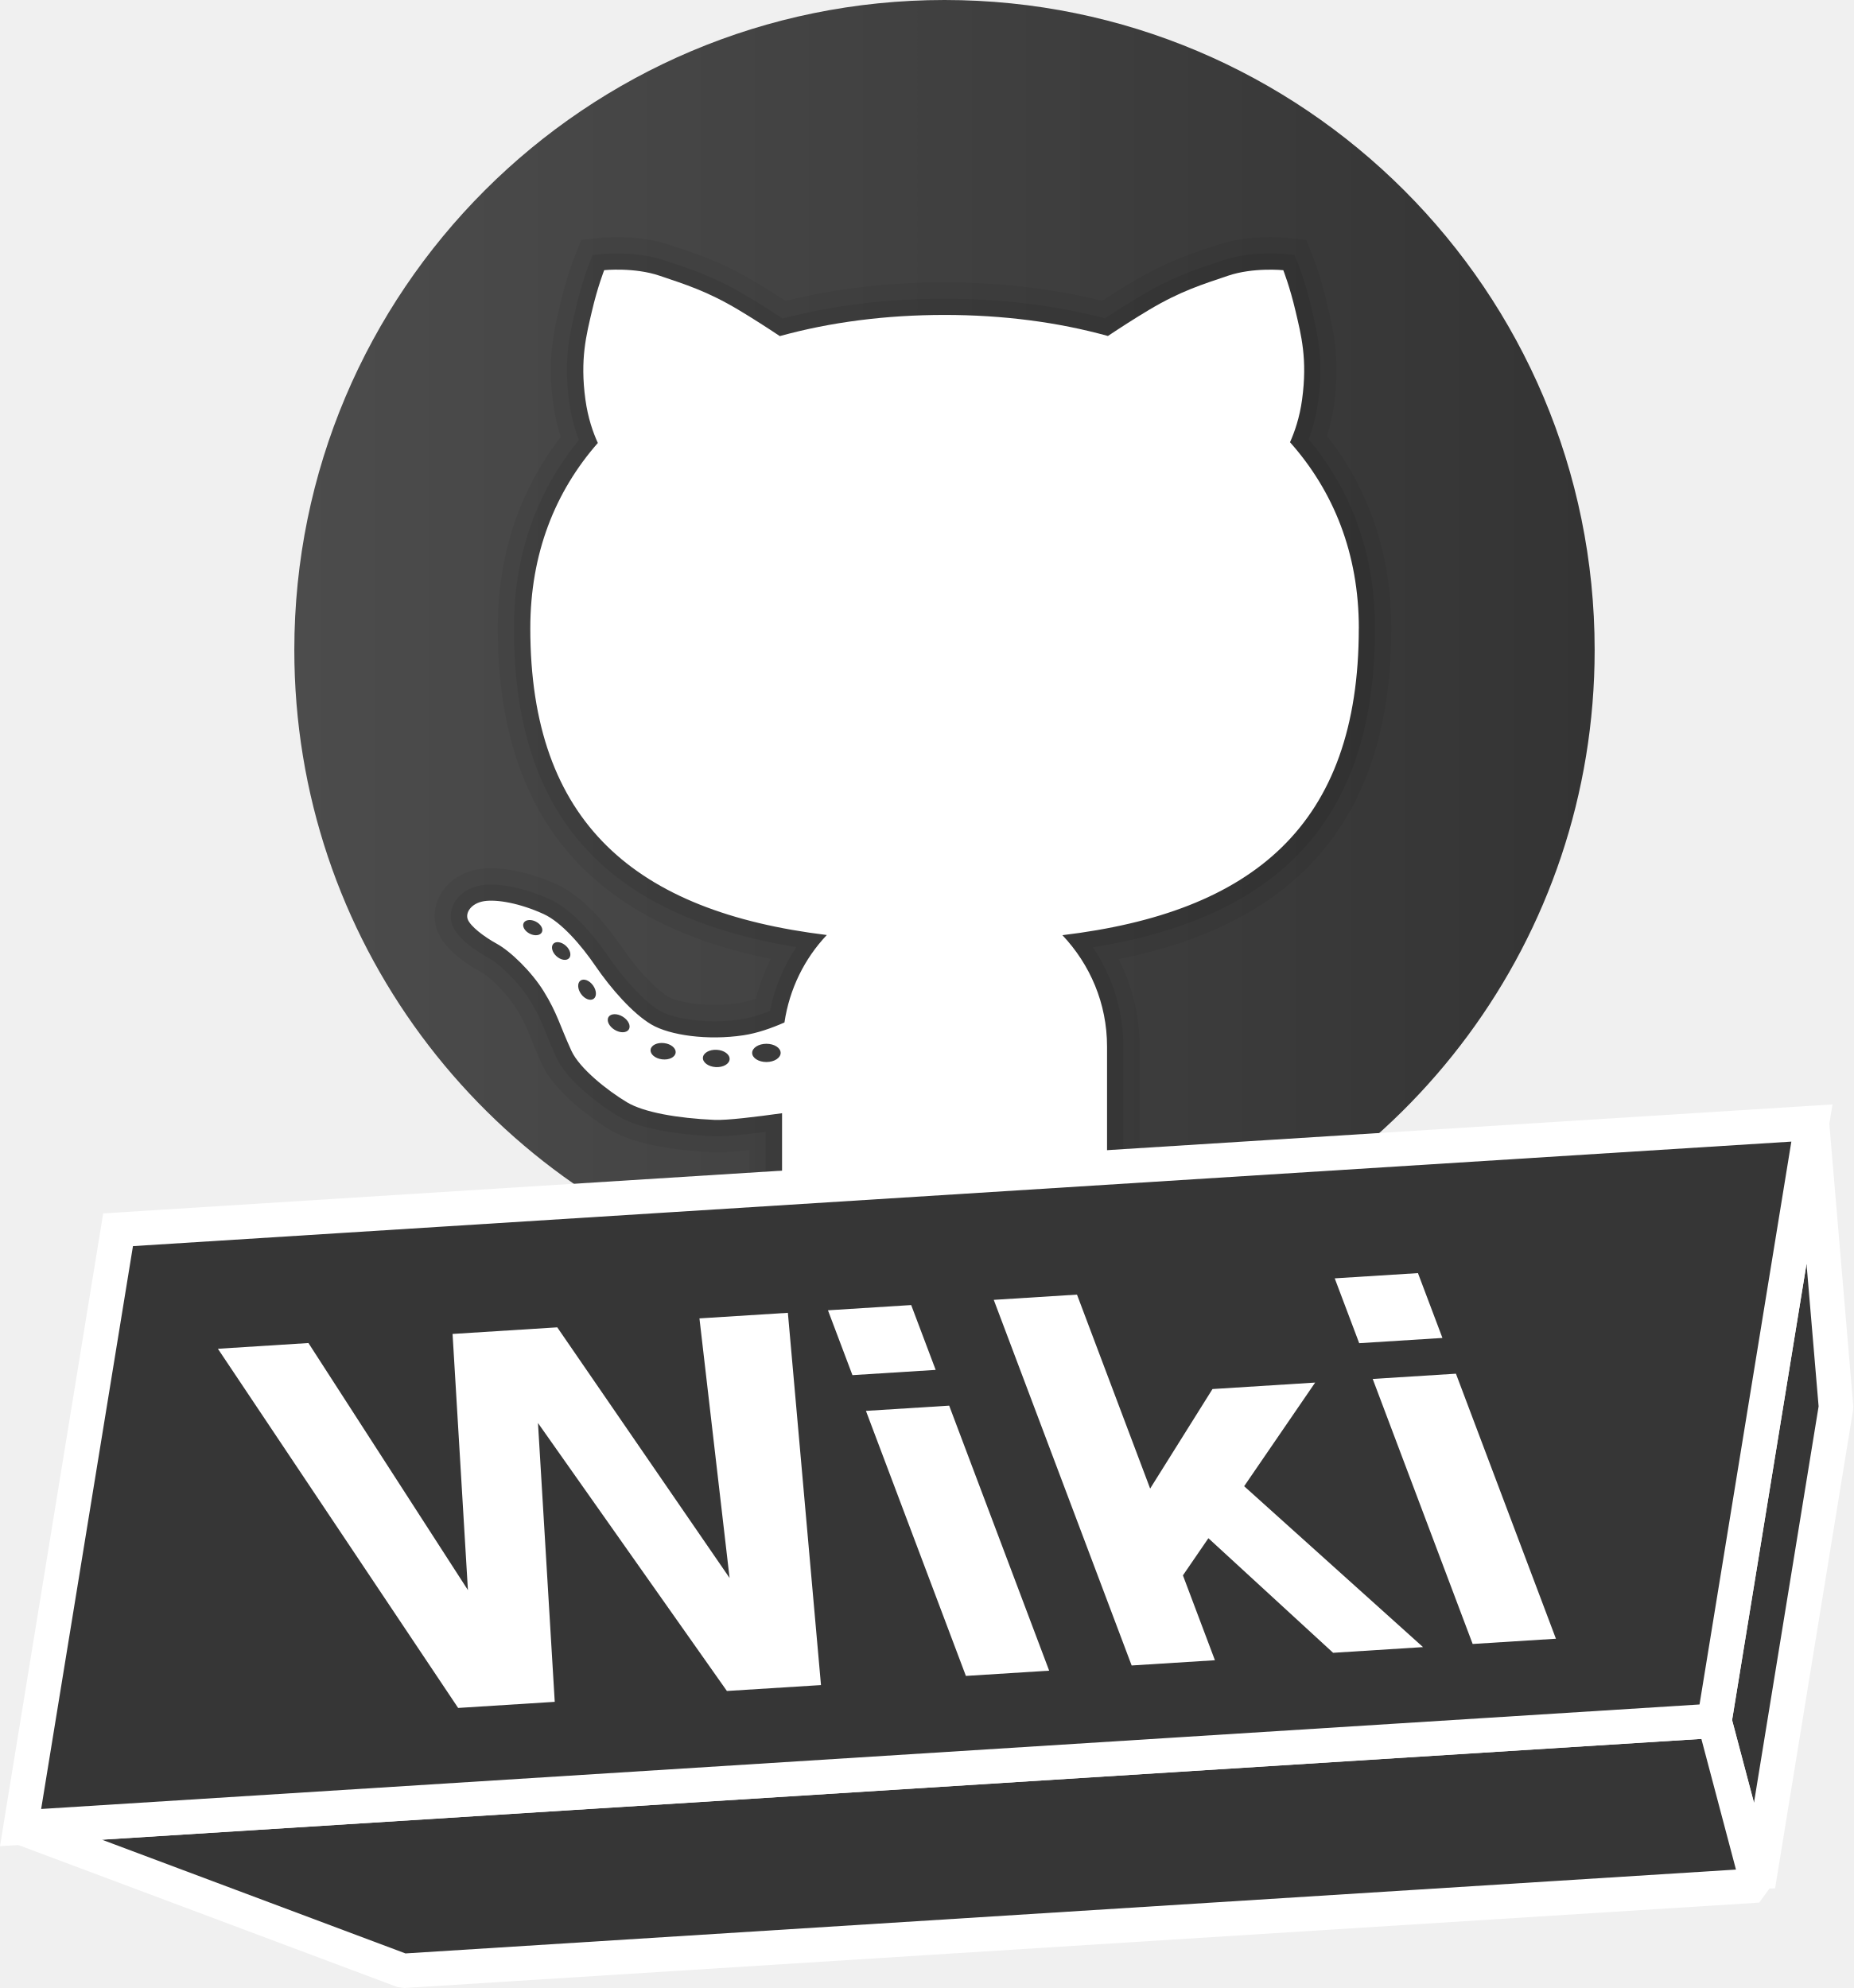
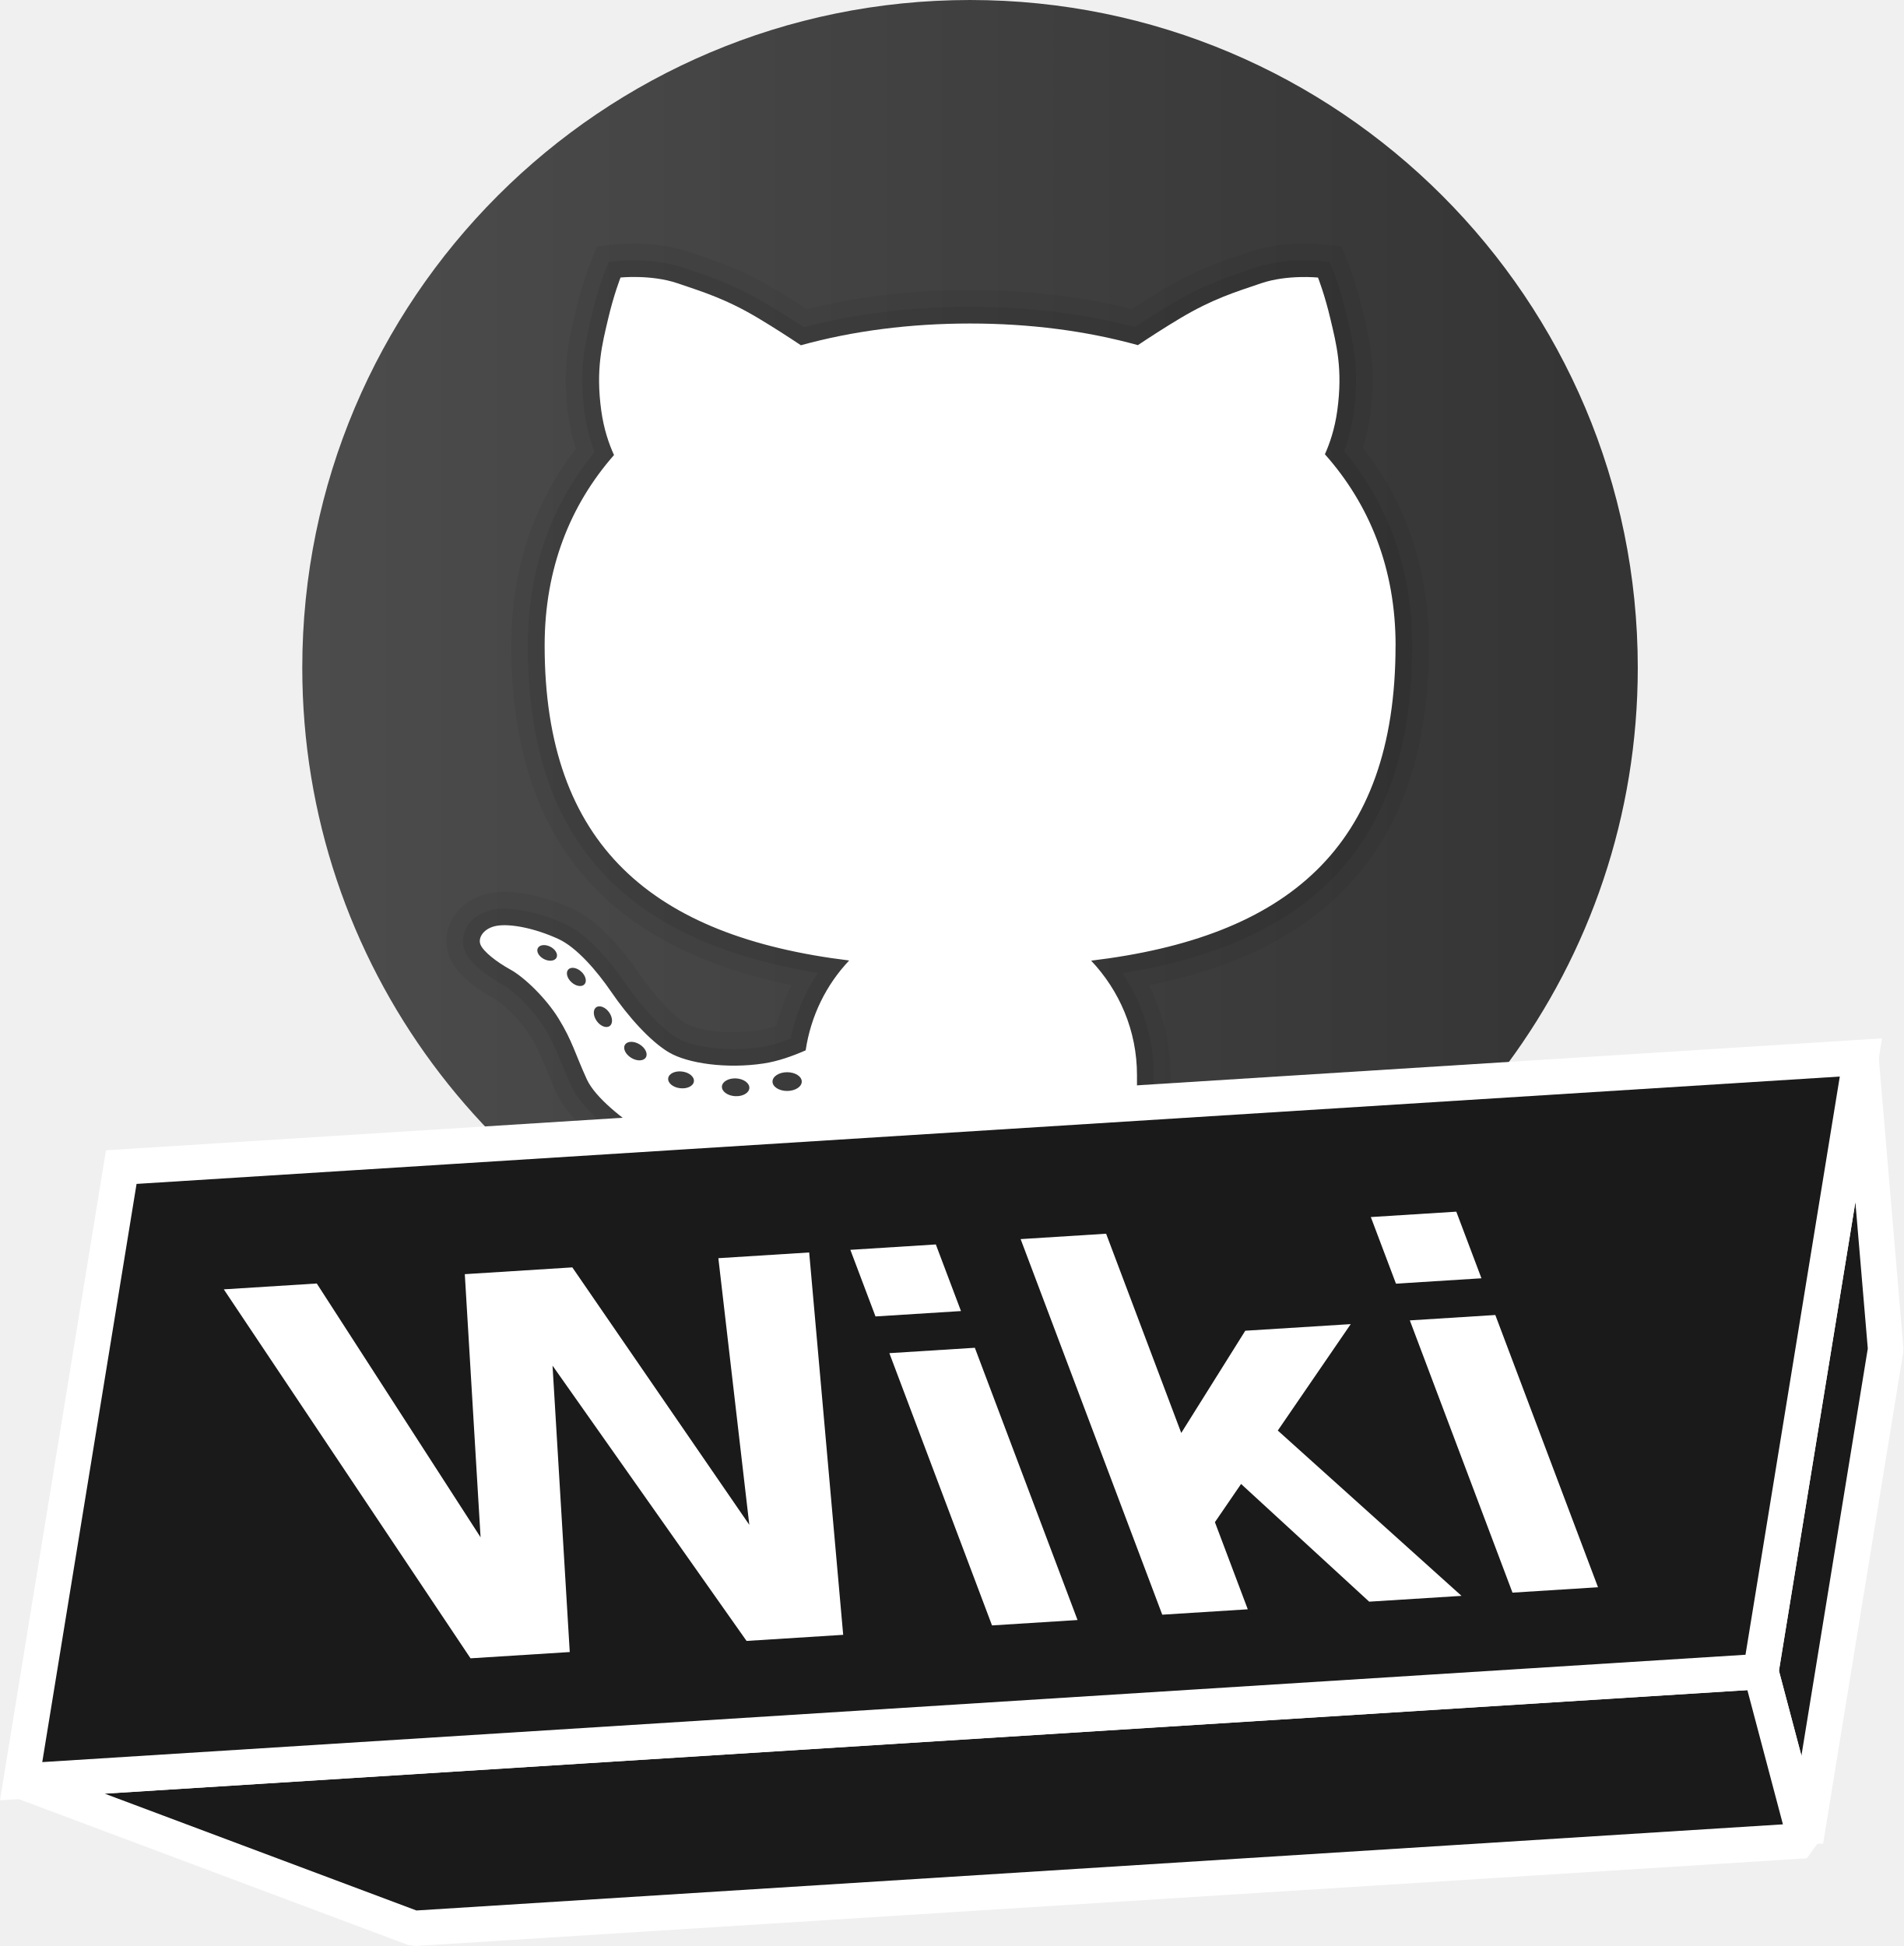
- <svg xmlns="http://www.w3.org/2000/svg" xml:space="preserve" width="75.417mm" height="80.917mm" version="1.1" style="shape-rendering:geometricPrecision; text-rendering:geometricPrecision; image-rendering:optimizeQuality; fill-rule:evenodd; clip-rule:evenodd" viewBox="0 0 448.9 481.64">
+ <svg xmlns="http://www.w3.org/2000/svg" xml:space="preserve" width="75.417mm" height="77.107mm" version="1.1" style="shape-rendering:geometricPrecision; text-rendering:geometricPrecision; image-rendering:optimizeQuality; fill-rule:evenodd; clip-rule:evenodd" viewBox="0 0 448.9 458.96">
  <defs>
    <style type="text/css">
   
-     .fil5 {fill:#363636}
+     .fil5 {fill:#1A1A1A}
    .fil4 {fill:black;fill-rule:nonzero}
    .fil3 {fill:white;fill-rule:nonzero}
    .fil6 {fill:white;fill-rule:nonzero}
    .fil1 {fill:black;fill-rule:nonzero;fill-opacity:0.051}
    .fil2 {fill:black;fill-rule:nonzero;fill-opacity:0.071}
    .fil0 {fill:url(#id0);fill-rule:nonzero}
   
  </style>
    <linearGradient id="id0" gradientUnits="userSpaceOnUse" x1="71.3" y1="149.61" x2="386.27" y2="149.61">
      <stop offset="0" style="stop-opacity:1; stop-color:#4C4C4C" />
      <stop offset="1" style="stop-opacity:1; stop-color:#343434" />
    </linearGradient>
  </defs>
  <g id="Layer_x0020_1">
-     <g id="_2445877333632">
+     <g id="_3045933754576">
      <g>
        <path class="fil0" d="M228.78 0c-86.98,0 -157.49,70.51 -157.49,157.49 0,69.98 45.68,129.23 108.82,149.74l97.33 0c63.14,-20.51 108.82,-79.76 108.82,-149.74 0,-86.98 -70.51,-157.49 -157.49,-157.49z" />
        <path class="fil1" d="M276.11 299.19l-0.08 -45.66c0,-7.39 -1.73,-14.61 -5.06,-21.16 44.42,-8.92 66.03,-35.18 66.03,-80.14 0,-17.76 -5.24,-33.43 -15.56,-46.62 0.79,-2.5 1.37,-5.08 1.73,-7.72 1.48,-10.78 -0.18,-17.83 -1.52,-23.5l-0.21 -0.91c-1.46,-6.27 -3.22,-10.74 -3.29,-10.93l-0.87 -2.22 -0.87 -2.22 -2.38 -0.25 -2.39 -0.25c0,0 -1.57,-0.17 -3.95,-0.17 -3.3,0 -8.19,0.33 -12.81,1.9l-1.54 0.52c-5.83,1.96 -11.33,3.82 -19.03,8.42 -2.25,1.35 -4.72,2.88 -7.35,4.6 -11.92,-2.95 -24.75,-4.46 -38.18,-4.46 -13.56,0 -26.5,1.51 -38.5,4.5 -2.67,-1.73 -5.15,-3.28 -7.42,-4.64 -7.7,-4.6 -13.21,-6.45 -19.03,-8.42l-1.54 -0.52c-4.61,-1.57 -9.5,-1.9 -12.8,-1.9 -2.38,0 -3.95,0.17 -3.95,0.17l-2.38 0.25 -2.36 0.24 -0.88 2.21 -0.89 2.23c-0.08,0.2 -1.83,4.68 -3.3,10.95l-0.21 0.91c-1.34,5.66 -3,12.72 -1.52,23.49 0.38,2.72 0.98,5.39 1.81,7.96 -10.12,13.12 -15.24,28.71 -15.24,46.38 0,44.84 21.64,71.09 66.12,80.08 -1.53,3.06 -2.72,6.28 -3.56,9.64 -1.55,0.53 -2.98,0.88 -4.24,1.08 -1.87,0.28 -3.84,0.42 -5.82,0.42 -5.4,0 -9.65,-1.06 -11.3,-2.04 -2.46,-1.46 -6.87,-5.72 -11.13,-11.95 -3.65,-5.32 -9.33,-12.27 -15.69,-15.17 -5.5,-2.51 -11.32,-3.95 -15.98,-3.95 -1.09,0 -2.09,0.08 -2.96,0.22 -4.07,0.65 -7.47,2.88 -9.32,6.14 -1.6,2.81 -1.85,6.09 -0.69,8.98 1.72,4.32 6.7,7.76 10.58,9.88 1.91,1.05 6.02,4.87 8.43,8.73 1.8,2.9 2.64,4.96 3.8,7.81 0.69,1.69 1.44,3.54 2.46,5.76 3.7,8.05 15.25,15.15 16.56,15.93 6.35,3.8 17.02,5.02 24.86,5.38l0.97 0.02c0,0 0.01,0 0.01,0 1.89,0 4.49,-0.18 7.91,-0.56l0 20.58c0.02,4.17 -4.23,5.11 -9.84,5.02l4.31 1.45c16.5,5.9 34.21,9.27 52.76,9.27 18.54,0 36.26,-3.37 52.78,-9.26l5.54 -2.06c-5.6,-0.19 -10.95,-1.1 -10.99,-4.46z" />
        <path class="fil2" d="M282.18 305.5c-3.2,0.37 -10.09,-0.86 -10.09,-6.26l0 -45.7c0,-8.61 -2.58,-16.94 -7.37,-24.03 46.58,-7.54 68.34,-32.23 68.34,-77.26 0,-17.62 -5.4,-33.02 -16.06,-45.84 1.08,-2.87 1.83,-5.91 2.27,-9.03 1.38,-10.05 -0.13,-16.43 -1.45,-22.06l-0.21 -0.91c-1.4,-5.99 -3.06,-10.21 -3.13,-10.39l-0.87 -2.22 -2.39 -0.25c0,0 -1.4,-0.15 -3.54,-0.15 -3,0 -7.43,0.29 -11.54,1.69l-1.54 0.52c-5.62,1.9 -10.94,3.69 -18.28,8.06 -2.61,1.56 -5.53,3.39 -8.67,5.46 -12.07,-3.16 -25.14,-4.76 -38.88,-4.76 -13.87,0 -27.05,1.61 -39.21,4.8 -3.17,-2.09 -6.1,-3.93 -8.73,-5.5 -7.34,-4.38 -12.65,-6.17 -18.28,-8.06l-1.54 -0.52c-4.1,-1.39 -8.54,-1.69 -11.54,-1.69 -2.13,0 -3.54,0.15 -3.54,0.15l-2.38 0.25 -0.89 2.23c-0.07,0.17 -1.72,4.39 -3.13,10.39l-0.21 0.91c-1.33,5.63 -2.84,12 -1.45,22.05 0.44,3.2 1.23,6.31 2.35,9.24 -10.45,12.76 -15.74,28.09 -15.74,45.63 0,44.91 21.78,69.59 68.4,77.22 -3.11,4.65 -5.28,9.88 -6.4,15.47 -2.6,1.02 -4.95,1.7 -7.02,2.02 -2.07,0.31 -4.23,0.47 -6.41,0.47 -5.43,0 -10.65,-1.02 -13.31,-2.59 -3.46,-2.06 -8.32,-7.2 -12.38,-13.11 -2.76,-4.02 -8.24,-11.16 -14.08,-13.82 -5,-2.28 -10.22,-3.6 -14.34,-3.6 -0.87,0 -1.65,0.06 -2.35,0.17 -2.88,0.46 -5.26,1.98 -6.52,4.2 -1.01,1.76 -1.17,3.8 -0.46,5.57 1.41,3.53 6.63,6.69 8.81,7.89 2.64,1.45 7.24,5.86 9.87,10.11 1.98,3.18 2.91,5.49 4.1,8.4 0.67,1.65 1.4,3.44 2.39,5.61 2.61,5.66 10.65,11.59 15,14.2 5.94,3.56 16.96,4.55 23.01,4.82l0.87 0.02c2.35,0 6.3,-0.35 11.77,-1.06l0 25.02c0,6.13 -7.8,6.38 -9.72,6.38 -0.24,0 3.96,1.45 3.96,1.45 15.46,5.07 31.92,7.91 49.07,7.91 17.15,0 33.62,-2.84 49.07,-7.9 0,0 4.57,-1.61 4.33,-1.57z" />
        <path class="fil3" d="M329.14 152.24c0,-18.19 -6.16,-33.28 -16.67,-45.1 1.14,-2.56 2.33,-5.99 2.92,-10.31 1.35,-9.84 -0.24,-15.75 -1.6,-21.53 -1.35,-5.78 -2.95,-9.84 -2.95,-9.84 0,0 -7.26,-0.74 -13.41,1.35 -6.15,2.09 -11.44,3.69 -19.07,8.24 -3.57,2.13 -7.16,4.46 -10,6.35 -12.15,-3.37 -25.51,-5.1 -39.57,-5.1 -14.18,0 -27.66,1.74 -39.9,5.13 -2.85,-1.9 -6.46,-4.24 -10.06,-6.39 -7.63,-4.55 -12.92,-6.15 -19.07,-8.24 -6.15,-2.09 -13.41,-1.35 -13.41,-1.35 0,0 -1.6,4.06 -2.95,9.84 -1.35,5.78 -2.95,11.69 -1.6,21.53 0.61,4.43 1.83,7.92 3.01,10.5 -10.32,11.76 -16.36,26.75 -16.36,44.92 0,47.11 25.45,68.62 71.82,74.29 -5.41,5.72 -9.04,13.04 -10.26,21.19 -3.05,1.34 -6.56,2.6 -9.94,3.1 -8.69,1.31 -17.88,0 -22.31,-2.62 -4.43,-2.62 -9.68,-8.53 -13.61,-14.28 -3.32,-4.85 -8.12,-10.48 -12.47,-12.47 -5.74,-2.62 -11.32,-3.61 -14.43,-3.12 -3.12,0.5 -4.59,2.79 -3.94,4.43 0.65,1.64 3.77,4.1 7.06,5.91 3.28,1.8 8.37,6.72 11.32,11.48 3.29,5.31 3.94,8.37 6.72,14.43 1.96,4.27 8.67,9.6 13.45,12.47 4.1,2.46 12.3,3.87 21.17,4.27 3.06,0.14 10.3,-0.76 16.4,-1.62l0 29.53c0,5.03 -4.61,8.86 -9.38,7.98 15.32,5.15 31.67,7.76 48.73,7.76 17.06,0 33.41,-2.61 48.74,-7.75 -4.76,0.87 -9.37,-2.95 -9.37,-7.98l0 -45.7c0,-10.47 -4.15,-19.92 -10.81,-26.97 46.03,-5.53 71.79,-26.52 71.79,-74.33zm-200.84 73.96c-1.21,-0.62 -1.87,-1.77 -1.46,-2.58 0.41,-0.81 1.73,-0.96 2.95,-0.34 1.21,0.62 1.87,1.77 1.46,2.58 -0.41,0.81 -1.73,0.96 -2.95,0.34zm9.54 5.95c-0.64,0.69 -2.01,0.47 -3.06,-0.49 -1.06,-0.96 -1.39,-2.31 -0.76,-3 0.64,-0.69 2.01,-0.47 3.06,0.49 1.06,0.96 1.39,2.31 0.76,3zm5.94 9.84c-0.8,0.57 -2.17,0.04 -3.04,-1.18 -0.87,-1.22 -0.93,-2.68 -0.13,-3.24 0.8,-0.57 2.17,-0.04 3.04,1.18 0.87,1.22 0.93,2.68 0.13,3.24zm8.53 7.41c-0.54,0.88 -2.09,0.92 -3.44,0.09 -1.35,-0.83 -2.02,-2.21 -1.47,-3.09 0.54,-0.88 2.09,-0.92 3.44,-0.09 1.35,0.83 2.02,2.21 1.47,3.09zm8.06 7.25c-1.68,-0.2 -2.92,-1.25 -2.78,-2.34 0.13,-1.09 1.61,-1.8 3.28,-1.59 1.68,0.2 2.92,1.25 2.78,2.34 -0.13,1.08 -1.6,1.8 -3.28,1.59zm13 1.88c-1.79,-0.1 -3.18,-1.13 -3.11,-2.28 0.07,-1.15 1.57,-2.01 3.36,-1.91 1.79,0.1 3.18,1.13 3.11,2.28 -0.07,1.16 -1.57,2.01 -3.36,1.91zm12.27 -1.23c-1.91,0 -3.45,-0.99 -3.45,-2.21 0,-1.22 1.54,-2.21 3.45,-2.21 1.91,0 3.45,0.99 3.45,2.21 0,1.22 -1.55,2.21 -3.45,2.21z" />
      </g>
      <path class="fil4" d="M200.86 355.6c-2.06,1.17 -4.36,1.75 -6.89,1.75 -2.94,0 -5.31,-0.95 -7.12,-2.84 -1.82,-1.89 -2.72,-4.4 -2.72,-7.52 0,-3.19 1.01,-5.8 3.02,-7.84 2.01,-2.04 4.57,-3.07 7.66,-3.07 2.24,0 4.12,0.37 5.64,1.09l0 2.67c-1.66,-1.05 -3.64,-1.58 -5.91,-1.58 -2.3,0 -4.19,0.79 -5.67,2.38 -1.47,1.59 -2.21,3.65 -2.21,6.17 0,2.6 0.69,4.65 2.05,6.13 1.37,1.49 3.22,2.23 5.57,2.23 1.61,0 3,-0.32 4.17,-0.96l0 -5.77 -4.51 0 0 -2.18 6.92 0 0 9.33z" />
      <path id="_1" class="fil4" d="M206.53 338.57c-0.42,0 -0.78,-0.14 -1.07,-0.43 -0.3,-0.28 -0.45,-0.65 -0.45,-1.09 0,-0.44 0.15,-0.81 0.45,-1.1 0.29,-0.29 0.66,-0.44 1.07,-0.44 0.43,0 0.8,0.15 1.1,0.44 0.3,0.29 0.45,0.66 0.45,1.1 0,0.42 -0.15,0.78 -0.45,1.07 -0.3,0.3 -0.67,0.45 -1.1,0.45zm1.15 18.43l-2.36 0 0 -14.7 2.36 0 0 14.7z" />
      <path id="_2" class="fil4" d="M219.27 356.86c-0.55,0.3 -1.29,0.46 -2.2,0.46 -2.58,0 -3.86,-1.44 -3.86,-4.31l0 -8.7 -2.53 0 0 -2.01 2.53 0 0 -3.59 2.35 -0.76 0 4.35 3.7 0 0 2.01 -3.7 0 0 8.29c0,0.98 0.17,1.69 0.5,2.11 0.33,0.42 0.89,0.63 1.67,0.63 0.59,0 1.1,-0.16 1.53,-0.49l0 2.01z" />
      <polygon id="_3" class="fil4" points="238.2,357 235.79,357 235.79,347.62 225.14,347.62 225.14,357 222.73,357 222.73,336.42 225.14,336.42 225.14,345.45 235.79,345.45 235.79,336.42 238.2,336.42 " />
      <path id="_4" class="fil4" d="M255.17 357l-2.35 0 0 -2.33 -0.06 0c-0.97,1.78 -2.49,2.67 -4.54,2.67 -3.5,0 -5.25,-2.08 -5.25,-6.26l0 -8.79 2.34 0 0 8.41c0,3.1 1.19,4.65 3.56,4.65 1.15,0 2.09,-0.42 2.84,-1.27 0.74,-0.85 1.11,-1.96 1.11,-3.33l0 -8.47 2.35 0 0 14.7z" />
      <path id="_5" class="fil4" d="M262.33 354.88l-0.06 0 0 2.13 -2.36 0 0 -21.76 2.36 0 0 9.64 0.06 0c1.16,-1.95 2.85,-2.93 5.08,-2.93 1.88,0 3.36,0.66 4.42,1.97 1.07,1.31 1.6,3.08 1.6,5.29 0,2.46 -0.6,4.43 -1.79,5.91 -1.2,1.47 -2.83,2.21 -4.91,2.21 -1.95,0 -3.41,-0.82 -4.4,-2.47zm-0.06 -5.93l0 2.05c0,1.22 0.39,2.25 1.19,3.1 0.79,0.85 1.79,1.27 3,1.27 1.43,0 2.54,-0.54 3.35,-1.64 0.81,-1.09 1.22,-2.61 1.22,-4.55 0,-1.64 -0.38,-2.91 -1.14,-3.85 -0.75,-0.93 -1.78,-1.39 -3.07,-1.39 -1.37,0 -2.47,0.47 -3.3,1.43 -0.83,0.96 -1.25,2.15 -1.25,3.58z" />
    </g>
-     <g id="_2445877333728">
+     <g id="_3045933755776">
      <g>
-         <g>
-           <polygon class="fil5" points="438.89,272.07 444.73,340.93 425.83,456.79 415.27,416.91 " />
-           <path id="_1_0" class="fil6" d="M440.55 341.24l-5.84 -68.85 8.35 -0.63 5.84 68.85 -0.04 1.02 -8.31 -0.38zm-18.85 114.85l18.89 -115.87 8.27 1.4 -18.89 115.87 -8.19 0.33 -0.09 -1.73zm-2.37 -40.22l10.56 39.88 -8.1 2.06 -10.56 -39.88 -0.09 -1.73 8.19 -0.33zm23.7 -143.1l-23.62 144.83 -8.27 -1.4 23.62 -144.83 8.31 0.38 -0.04 1.02z" />
-         </g>
-         <g>
-           <polygon class="fil5" points="415.27,416.91 425.83,456.79 97.61,477.48 4.99,442.77 " />
-           <path id="_1_1" class="fil6" d="M421.78 457.82l-10.56 -39.88 8.1 -2.06 10.56 39.88 -3.75 5.19 -4.35 -3.13zm-324.47 15.5l328.23 -20.69 0.6 8.32 -328.23 20.69 -1.75 -0.26 1.15 -8.05zm-90.87 -34.45l92.62 34.71 -2.9 7.79 -92.62 -34.71 1.15 -8.05 1.75 0.26zm409.13 -17.81l-410.28 25.86 -0.6 -8.32 410.28 -25.86 4.35 3.13 -3.75 5.19z" />
-         </g>
+         <polygon class="fil5" points="438.89,249.4 444.73,318.25 425.83,434.11 415.27,394.23 " />
+         <path id="_1_0" class="fil6" d="M440.55 318.56l-5.84 -68.85 8.35 -0.63 5.84 68.85 -0.04 1.02 -8.31 -0.38zm-18.85 114.85l18.89 -115.87 8.27 1.4 -18.89 115.87 -8.19 0.33 -0.09 -1.73zm-2.37 -40.22l10.56 39.88 -8.1 2.06 -10.56 -39.88 -0.09 -1.73 8.19 -0.33zm23.7 -143.1l-23.62 144.83 -8.27 -1.4 23.62 -144.83 8.31 0.38 -0.04 1.02z" />
      </g>
      <g>
-         <polygon class="fil5" points="28.6,297.94 438.89,272.07 415.27,416.91 4.99,442.77 " />
-         <path id="_1_2" class="fil6" d="M439.17 276.25l-410.28 25.86 -0.57 -8.34 410.28 -25.86 4.43 4.86 -3.86 3.48zm-0.57 -8.34l5.27 -0.33 -0.85 5.19 -4.43 -4.86zm-27.47 148.31l23.62 -144.83 8.28 1.38 -23.62 144.83 -3.86 3.48 -4.43 -4.86zm8.28 1.38l-0.53 3.27 -3.32 0.21 3.86 -3.48zm-414.71 21l410.28 -25.86 0.57 8.34 -410.28 25.86 -4.43 -4.86 3.86 -3.48zm0.57 8.34l-5.27 0.33 0.85 -5.19 4.43 4.86zm27.47 -148.31l-23.62 144.83 -8.28 -1.38 23.62 -144.83 3.86 -3.48 4.43 4.86zm-8.28 -1.38l0.53 -3.27 3.32 -0.21 -3.86 3.48z" />
+         <polygon class="fil5" points="415.27,394.23 425.83,434.11 97.61,454.81 4.99,420.09 " />
+         <path id="_1_1" class="fil6" d="M421.78 435.14l-10.56 -39.88 8.1 -2.06 10.56 39.88 -3.75 5.19 -4.35 -3.13zm-324.47 15.5l328.23 -20.69 0.6 8.32 -328.23 20.69 -1.75 -0.26 1.15 -8.05zm-90.87 -34.45l92.62 34.71 -2.9 7.79 -92.62 -34.71 1.15 -8.05 1.75 0.26zm409.13 -17.81l-410.28 25.86 -0.6 -8.32 410.28 -25.86 4.35 3.13 -3.75 5.19z" />
      </g>
-       <polygon class="fil6" points="110.97,413.79 52.78,326.77 74.71,325.38 113.34,385.24 109.62,323.18 134.98,321.58 176.72,382.3 169.42,319.41 190.84,318.06 198.86,408.25 176.07,409.68 130.31,344.76 134.37,412.31 " />
-       <path id="_1_3" class="fil6" d="M206.48 333.16l-5.93 -15.71 20.16 -1.27 5.93 15.71 -20.16 1.27zm27.48 72.87l-24.21 -64.21 20.16 -1.27 24.22 64.21 -20.16 1.27z" />
-       <polygon id="_2_4" class="fil6" points="274.11,403.5 240.71,314.92 260.87,313.65 278.59,360.64 293.69,336.53 318.56,334.96 301.36,360.07 344.69,399.05 322.91,400.43 292.7,372.67 286.53,381.67 294.28,402.23 " />
-       <path id="_3_5" class="fil6" d="M329.23 325.42l-5.93 -15.71 20.16 -1.27 5.93 15.71 -20.16 1.27zm27.48 72.87l-24.21 -64.21 20.16 -1.27 24.22 64.21 -20.16 1.27z" />
    </g>
+     <g>
+       <polygon class="fil5" points="28.6,275.26 438.89,249.4 415.27,394.23 4.99,420.09 " />
+       <path id="_1_2" class="fil6" d="M439.17 253.57l-410.28 25.86 -0.57 -8.34 410.28 -25.86 4.43 4.86 -3.86 3.48zm-0.57 -8.34l5.27 -0.33 -0.85 5.19 -4.43 -4.86zm-27.47 148.31l23.62 -144.83 8.28 1.38 -23.62 144.83 -3.86 3.48 -4.43 -4.86zm8.28 1.38l-0.53 3.27 -3.32 0.21 3.86 -3.48zm-414.71 21l410.28 -25.86 0.57 8.34 -410.28 25.86 -4.43 -4.86 3.86 -3.48zm0.57 8.34l-5.27 0.33 0.85 -5.19 4.43 4.86zm27.47 -148.31l-23.62 144.83 -8.28 -1.38 23.62 -144.83 3.86 -3.48 4.43 4.86zm-8.28 -1.38l0.53 -3.27 3.32 -0.21 -3.86 3.48z" />
+     </g>
+     <polygon class="fil6" points="110.97,391.11 52.78,304.09 74.71,302.71 113.34,362.57 109.62,300.51 134.98,298.91 176.72,359.63 169.42,296.74 190.84,295.39 198.86,385.57 176.07,387.01 130.31,322.08 134.37,389.63 " />
+     <path id="_1_3" class="fil6" d="M206.48 310.48l-5.93 -15.71 20.16 -1.27 5.93 15.71 -20.16 1.27zm27.48 72.87l-24.21 -64.21 20.16 -1.27 24.22 64.21 -20.16 1.27z" />
+     <polygon id="_2_4" class="fil6" points="274.11,380.82 240.71,292.24 260.87,290.97 278.59,337.96 293.69,313.85 318.56,312.29 301.36,337.39 344.69,376.38 322.91,377.75 292.7,349.99 286.53,359 294.28,379.55 " />
+     <path id="_3_5" class="fil6" d="M329.23 302.75l-5.93 -15.71 20.16 -1.27 5.93 15.71 -20.16 1.27zm27.48 72.87l-24.21 -64.21 20.16 -1.27 24.22 64.21 -20.16 1.27z" />
  </g>
</svg>
